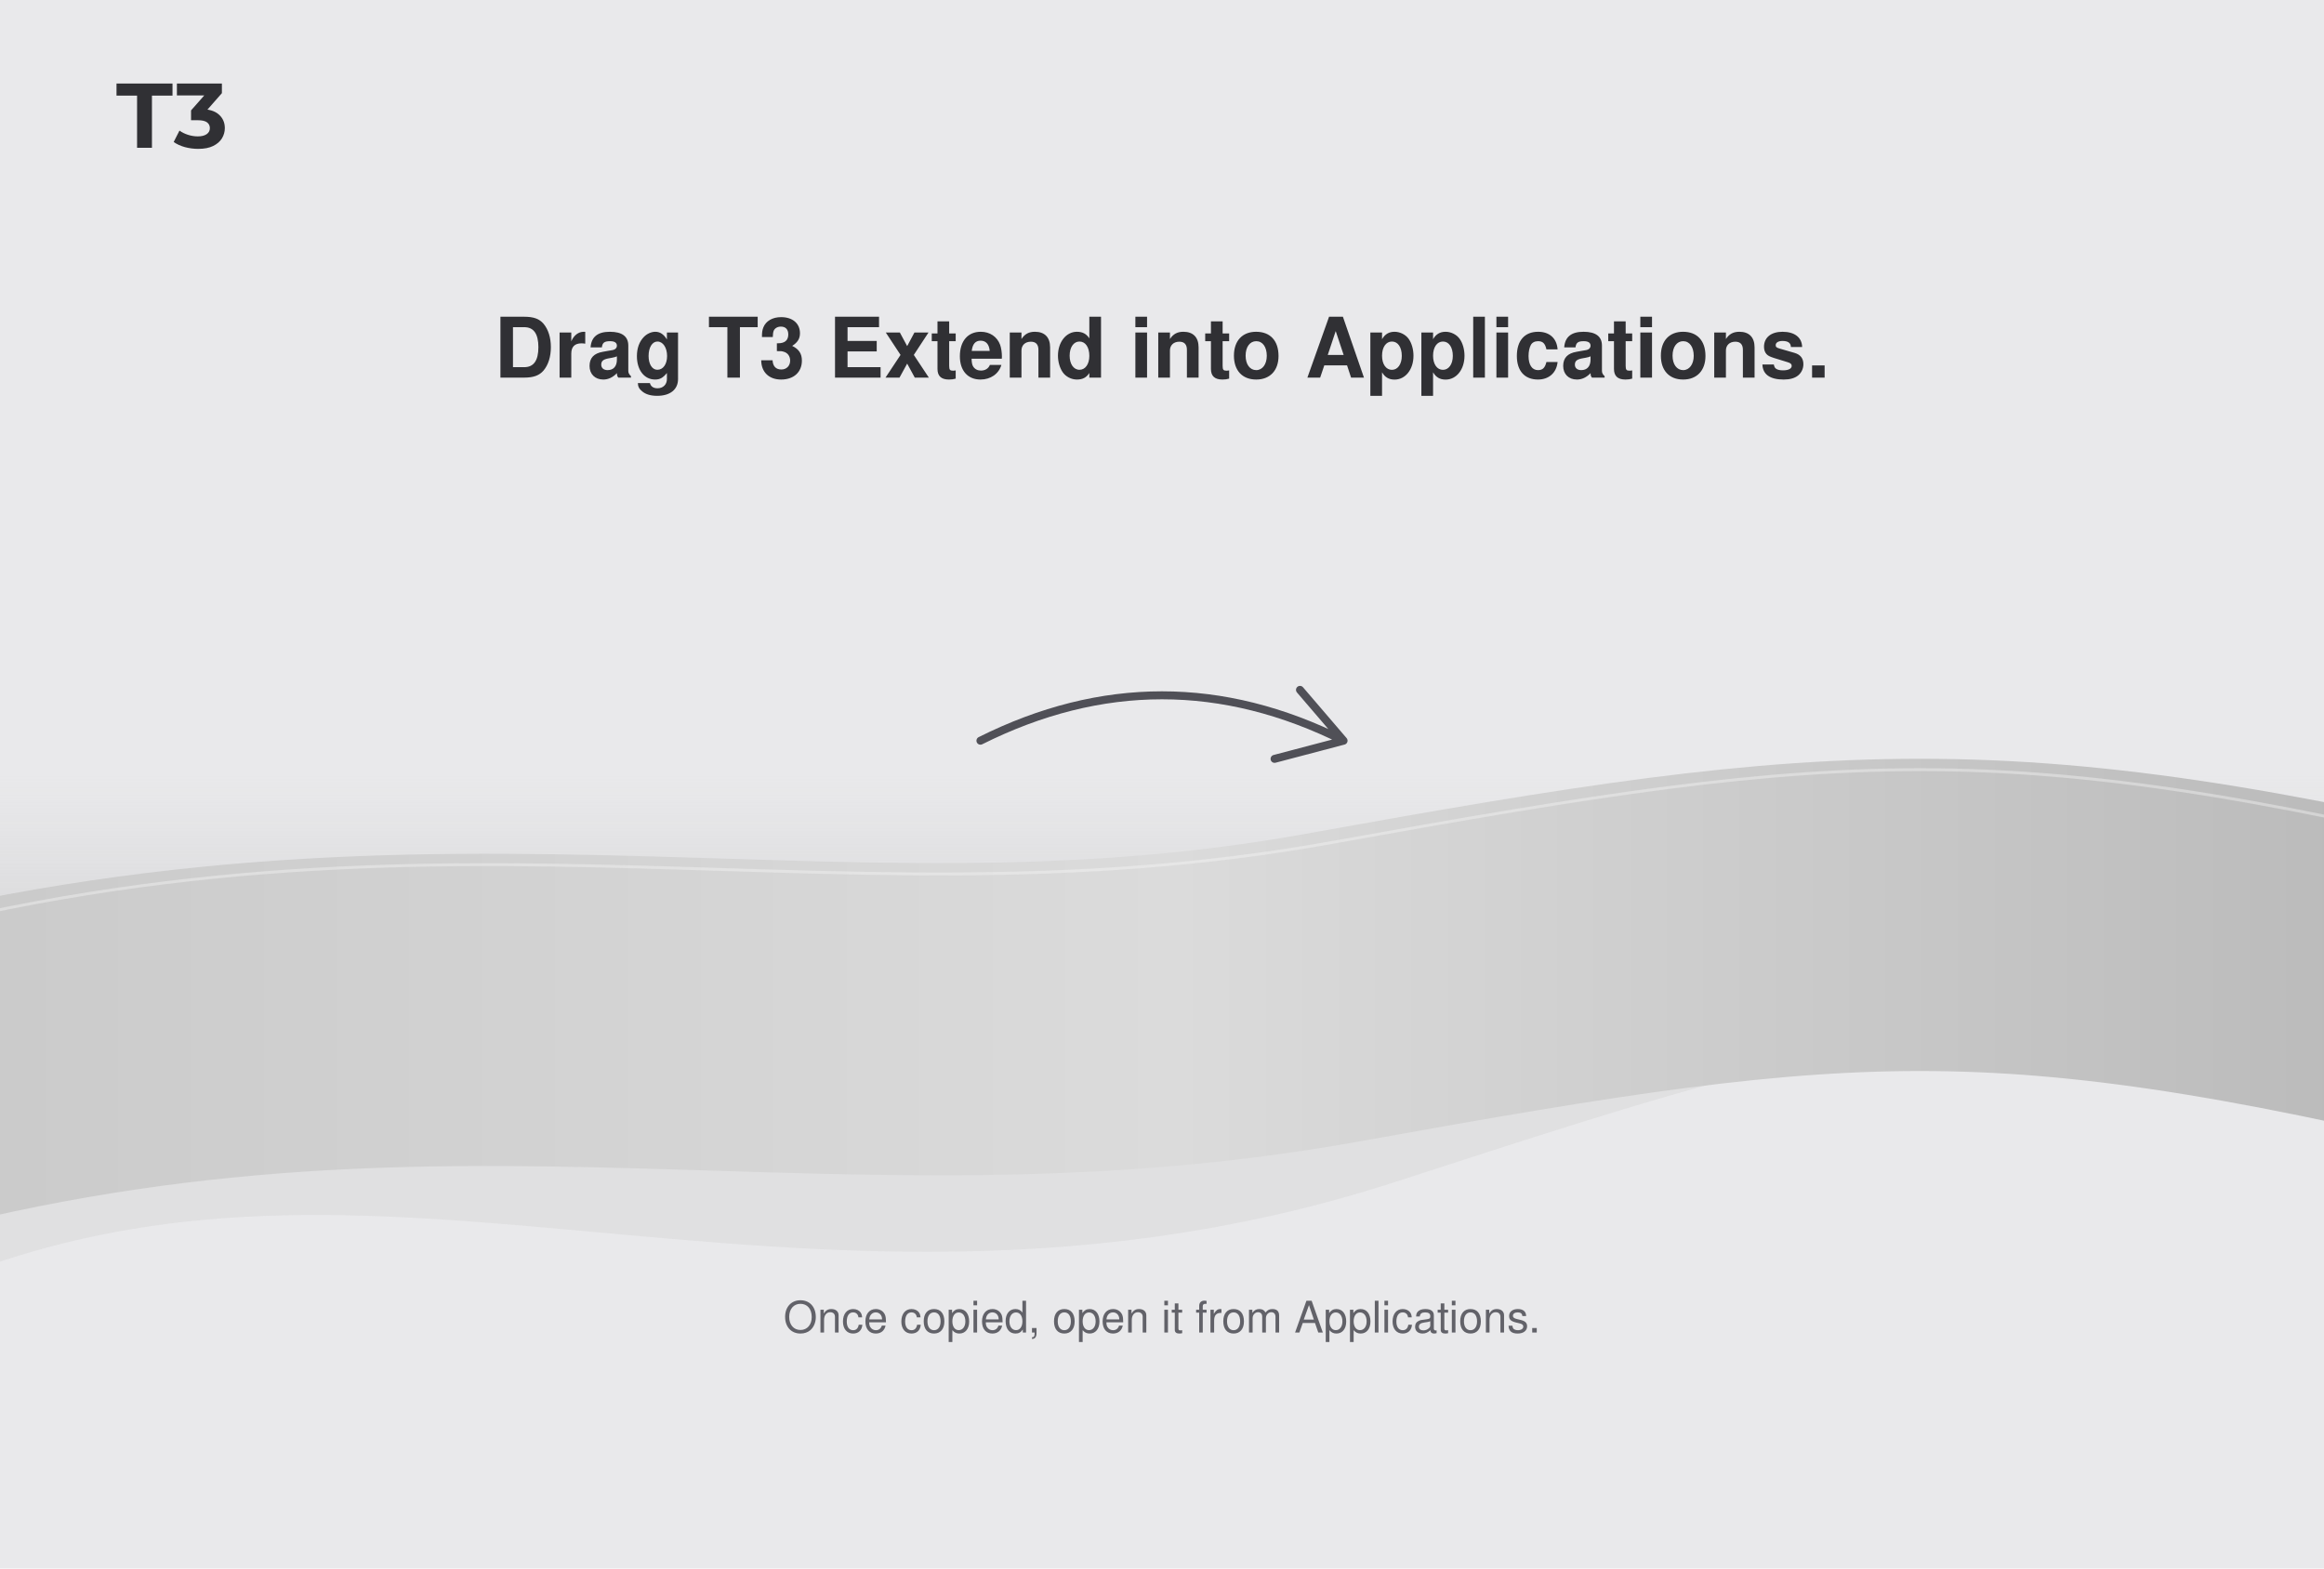
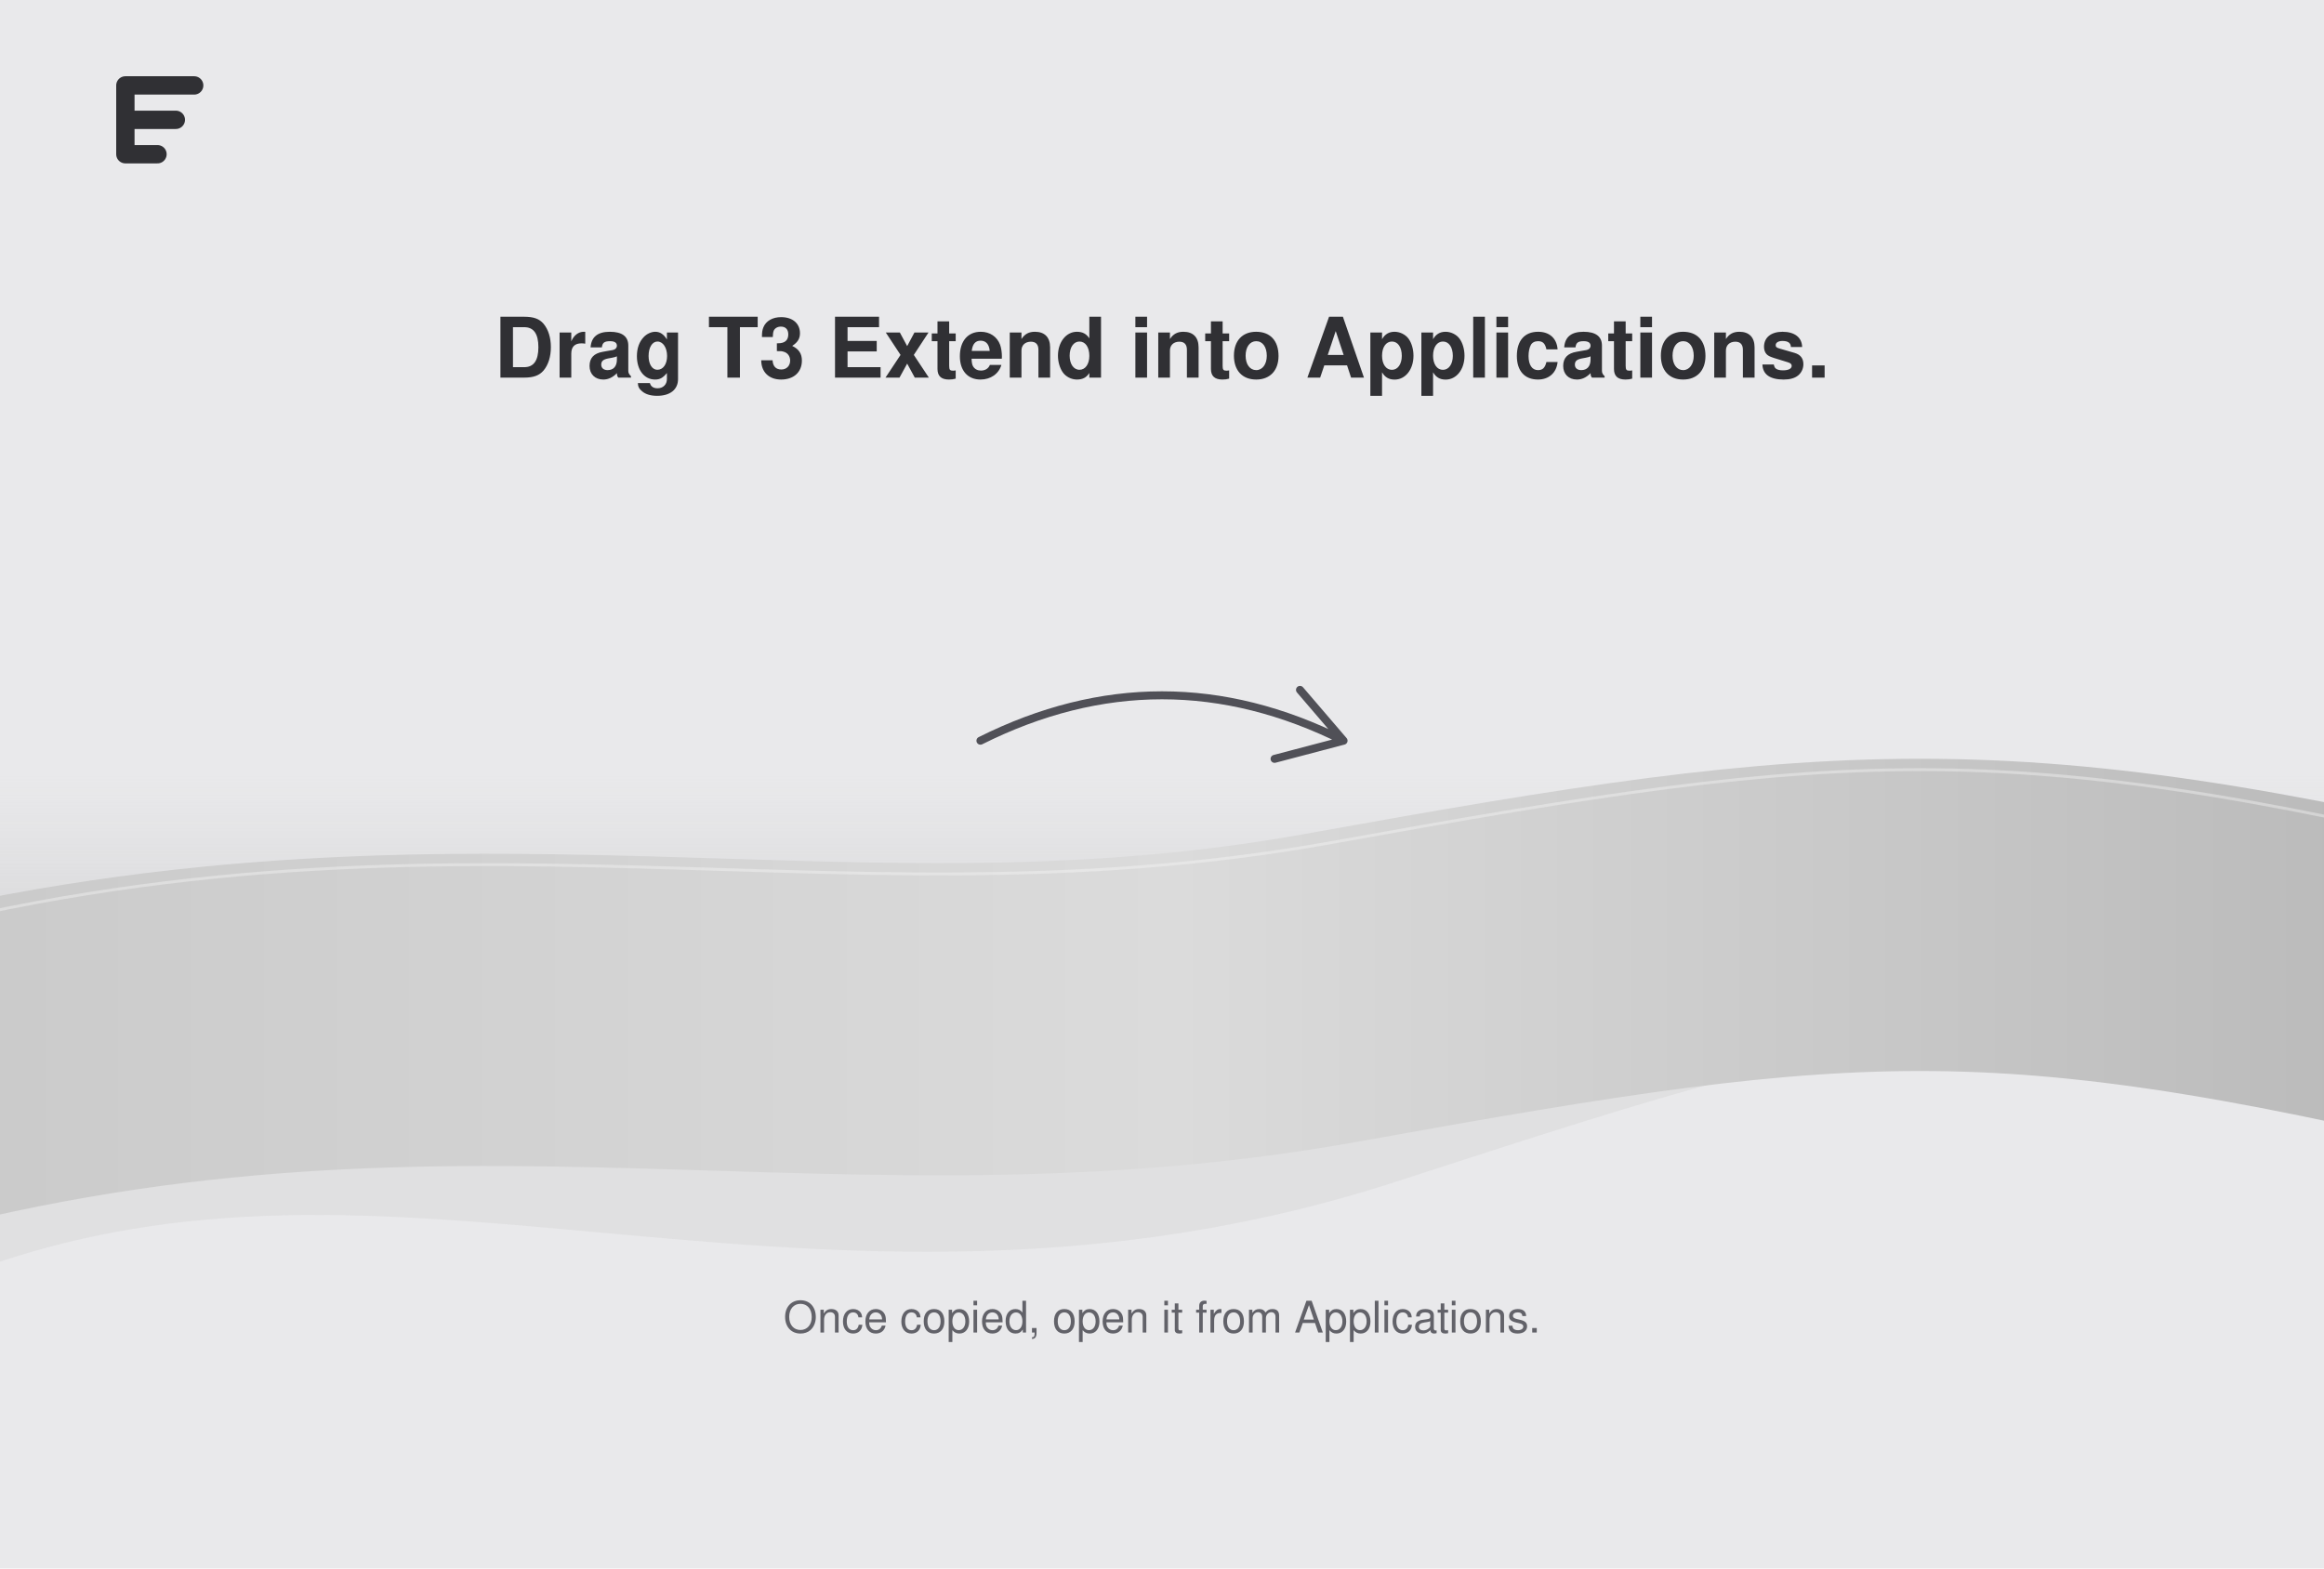
<svg xmlns="http://www.w3.org/2000/svg" width="1280" height="864" viewBox="0 0 640 432">
  <defs>
    <linearGradient id="veil" x1="0" y1="0" x2="0" y2="1">
      <stop stop-color="#B7B7B7" stop-opacity="0" />
      <stop offset=".55" stop-color="#A5A5A5" stop-opacity=".24" />
      <stop offset="1" stop-color="#D1D1D1" stop-opacity=".4" />
    </linearGradient>
    <linearGradient id="silk" x1="0" y1="0" x2="1" y2="0">
      <stop stop-color="#C8C8C8" />
      <stop offset=".5" stop-color="#DBDBDB" />
      <stop offset="1" stop-color="#B5B5B5" />
    </linearGradient>
  </defs>
  <rect width="640" height="432" fill="#E9E9EB" />
  <path d="M-60 293C95 220 214 304 362 256S559 191 707 257" stroke="url(#veil)" stroke-width="146" fill="none" opacity="1" stroke-linecap="round" stroke-linejoin="round" />
  <path d="M-60 306C113 252 223 298 367 272S553 242 707 280" stroke="url(#silk)" stroke-width="86" fill="none" opacity="1" stroke-linecap="round" stroke-linejoin="round" />
  <path d="M-60 266C113 212 223 258 367 232S553 202 707 240" stroke="#F5F5F5" stroke-width="0.8" fill="none" opacity="0.42" stroke-linecap="round" stroke-linejoin="round" />
-   <svg x="32" y="23" width="30" height="18" viewBox="15.531 37 94.394 56.96" fill="#303034">
-     <path d="M33.451 93V47.56H15.531V37H64.331V47.56H46.411V93H33.451ZM86.725 93.96C82.832 93.96 78.965 93.453 75.125 92.44C71.285 91.373 68.032 89.88 65.365 87.96L70.405 78.04C72.539 79.587 75.019 80.813 77.845 81.72C80.672 82.627 83.525 83.08 86.405 83.08C89.659 83.08 92.219 82.44 94.085 81.16C95.952 79.88 96.885 78.12 96.885 75.88C96.885 73.747 96.059 72.067 94.405 70.84C92.752 69.613 90.085 69 86.405 69H80.485V60.44L96.085 42.76L97.525 47.4H68.165V37H107.365V45.4L91.845 63.08L85.285 59.32H89.045C95.925 59.32 101.125 60.867 104.645 63.96C108.165 67.053 109.925 71.027 109.925 75.88C109.925 79.027 109.099 81.987 107.445 84.76C105.792 87.48 103.259 89.693 99.845 91.4C96.432 93.107 92.059 93.96 86.725 93.96Z" />
+   <svg x="32" y="21" width="24" height="24" viewBox="26 26 76 76" fill="none">
+     <path d="M34 34V94M34 34H94M34 64H78M34 94H62" fill="none" stroke="#303034" stroke-width="16" stroke-linecap="round" stroke-linejoin="round" />
  </svg>
  <text x="320" y="104" fill="#303034" font-family="Helvetica" font-size="23" font-weight="700" text-anchor="middle">Drag T3 Extend into Applications.</text>
  <path d="M270 204Q320 179 370 204M358 190L370 204L351 209" stroke="#505057" stroke-width="2.2" fill="none" opacity="1" stroke-linecap="round" stroke-linejoin="round" />
  <text x="320" y="367" fill="#626269" font-family="Helvetica" font-size="12" font-weight="400" text-anchor="middle">Once copied, open it from Applications.</text>
</svg>
